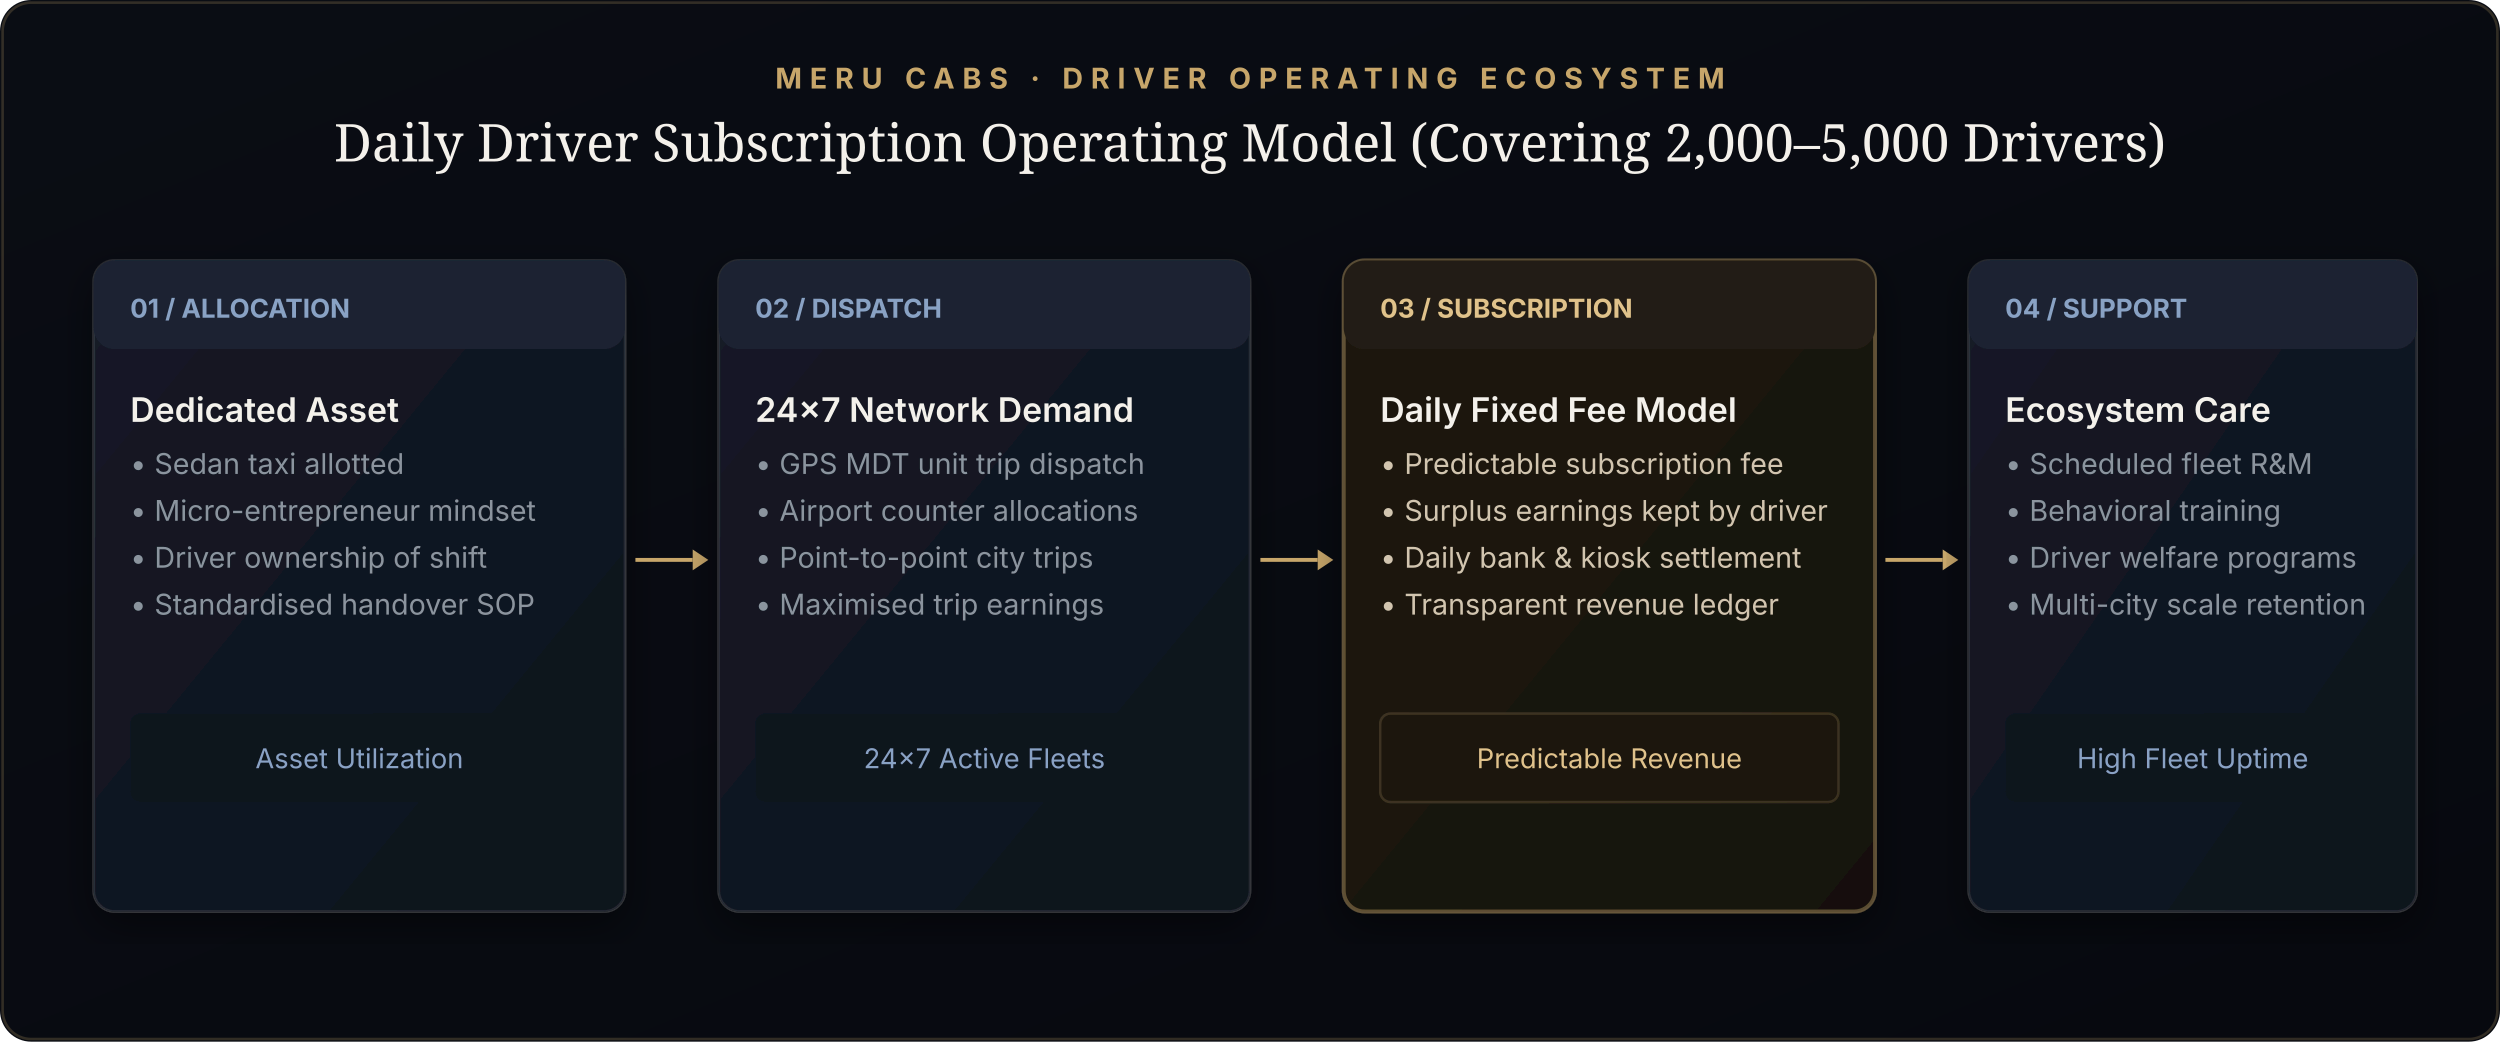
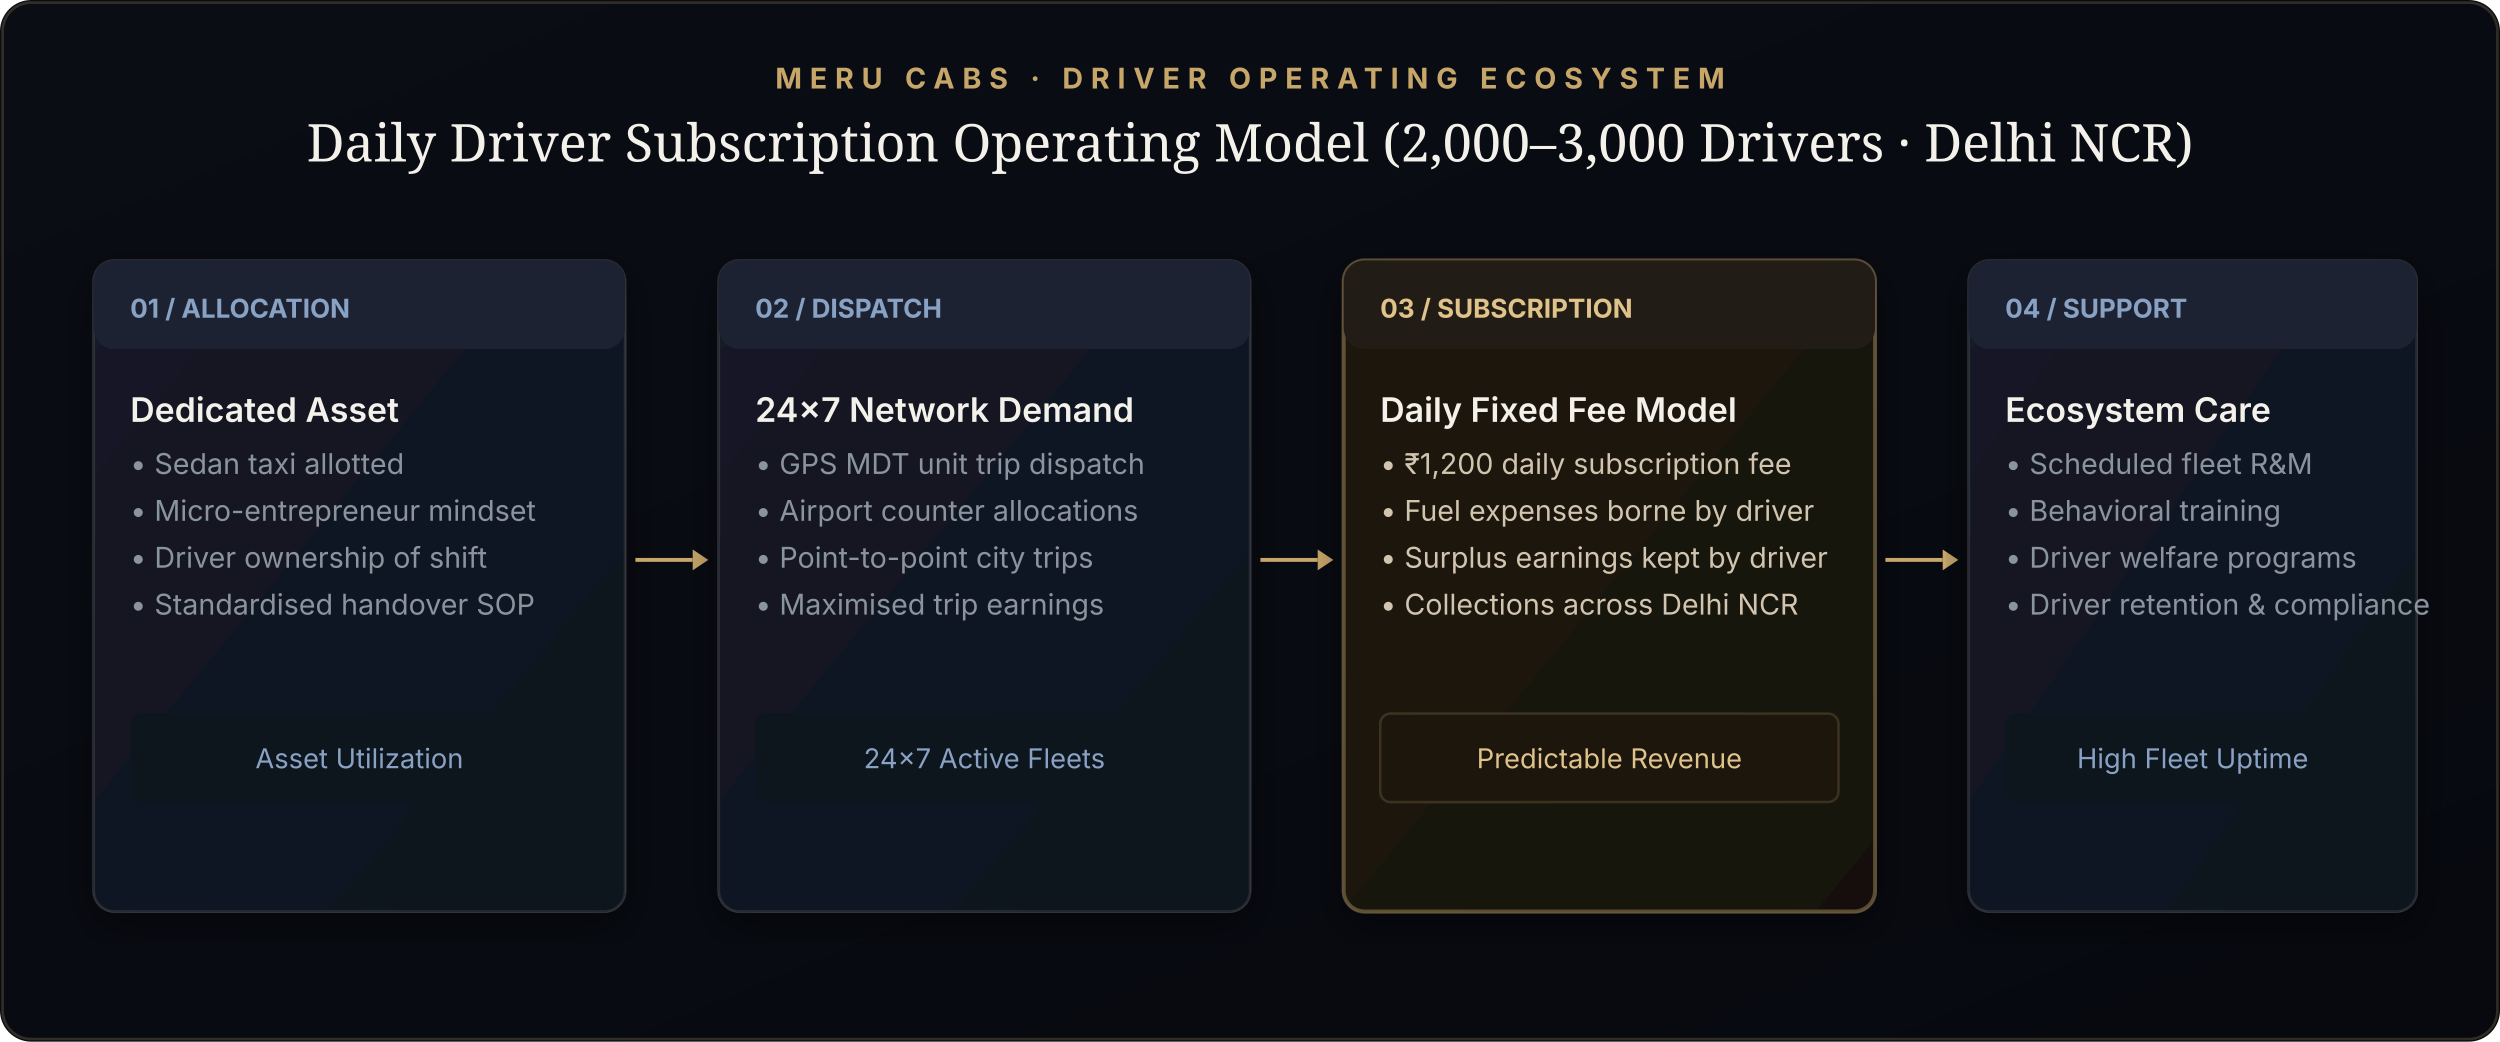
<svg xmlns="http://www.w3.org/2000/svg" viewBox="0 0 960 400" width="100%" height="100%" role="img" aria-label="Meru Cabs Daily Driver Subscription Operating Ecosystem">
  <defs>
    <linearGradient id="driverBg" x1="0%" y1="0%" x2="100%" y2="100%">
      <stop offset="0%" stop-color="#0a0d14" />
      <stop offset="100%" stop-color="#07090f" />
    </linearGradient>
    <linearGradient id="ecoPillar" x1="0%" y1="0%" x2="100%" y2="100%">
      <stop offset="0%" stop-color="#141a26" />
      <stop offset="100%" stop-color="#0e131d" />
    </linearGradient>
    <linearGradient id="ecoGold" x1="0%" y1="0%" x2="100%" y2="100%">
      <stop offset="0%" stop-color="#1f1a11" />
      <stop offset="100%" stop-color="#14110b" />
    </linearGradient>
    <filter id="ecoShadow" x="-5%" y="-5%" width="110%" height="110%">
      <feDropShadow dx="0" dy="6" stdDeviation="8" flood-color="#000" flood-opacity="0.45" />
    </filter>
  </defs>
  <rect width="960" height="400" fill="url(#driverBg)" rx="12" />
  <rect x="1" y="1" width="958" height="398" fill="none" stroke="rgba(199,166,106,0.22)" stroke-width="1" rx="11" />
  <text x="480" y="34" text-anchor="middle" fill="#c7a66a" font-family="Inter, sans-serif" font-size="11" font-weight="700" letter-spacing="3">MERU CABS · DRIVER OPERATING ECOSYSTEM</text>
-   <text x="480" y="62" text-anchor="middle" fill="#f4f1eb" font-family="Georgia, serif" font-size="20" font-weight="400">Daily Driver Subscription Operating Model (Covering 2,000–5,000 Drivers)</text>
+   <text x="480" y="62" text-anchor="middle" fill="#f4f1eb" font-family="Georgia, serif" font-size="20" font-weight="400">Daily Driver Subscription Operating Model (2,000–3,000 Drivers · Delhi NCR)</text>
  <g transform="translate(36, 100)" filter="url(#ecoShadow)">
    <rect width="204" height="250" rx="8" fill="url(#ecoPillar)" stroke="rgba(255,255,255,0.1)" stroke-width="1" />
    <rect x="0" y="0" width="204" height="34" rx="8" fill="#1c2333" />
    <text x="14" y="22" fill="#89a2c4" font-family="Inter, sans-serif" font-size="10" font-weight="700">01 / ALLOCATION</text>
    <g transform="translate(14, 50)">
      <text x="0" y="12" fill="#f4f1eb" font-family="Inter, sans-serif" font-size="13" font-weight="600">Dedicated Asset</text>
      <text x="0" y="32" fill="#8b949e" font-family="Inter, sans-serif" font-size="11">
        <tspan x="0" dy="0">• Sedan taxi allotted</tspan>
        <tspan x="0" dy="18">• Micro-entrepreneur mindset</tspan>
        <tspan x="0" dy="18">• Driver ownership of shift</tspan>
        <tspan x="0" dy="18">• Standardised handover SOP</tspan>
      </text>
      <rect x="0" y="124" width="176" height="34" rx="4" fill="#0f141f" />
      <text x="88" y="145" text-anchor="middle" fill="#89a2c4" font-family="Inter, sans-serif" font-size="10.5">Asset Utilization</text>
    </g>
  </g>
  <g transform="translate(244, 215)">
    <line x1="0" y1="0" x2="22" y2="0" stroke="#c7a66a" stroke-width="1.5" />
    <polygon points="22,-4 28,0 22,4" fill="#c7a66a" />
  </g>
  <g transform="translate(276, 100)" filter="url(#ecoShadow)">
    <rect width="204" height="250" rx="8" fill="url(#ecoPillar)" stroke="rgba(255,255,255,0.1)" stroke-width="1" />
    <rect x="0" y="0" width="204" height="34" rx="8" fill="#1c2333" />
    <text x="14" y="22" fill="#89a2c4" font-family="Inter, sans-serif" font-size="10" font-weight="700">02 / DISPATCH</text>
    <g transform="translate(14, 50)">
      <text x="0" y="12" fill="#f4f1eb" font-family="Inter, sans-serif" font-size="13" font-weight="600">24×7 Network Demand</text>
      <text x="0" y="32" fill="#8b949e" font-family="Inter, sans-serif" font-size="11">
        <tspan x="0" dy="0">• GPS MDT unit trip dispatch</tspan>
        <tspan x="0" dy="18">• Airport counter allocations</tspan>
        <tspan x="0" dy="18">• Point-to-point city trips</tspan>
        <tspan x="0" dy="18">• Maximised trip earnings</tspan>
      </text>
      <rect x="0" y="124" width="176" height="34" rx="4" fill="#0f141f" />
      <text x="88" y="145" text-anchor="middle" fill="#89a2c4" font-family="Inter, sans-serif" font-size="10.5">24×7 Active Fleets</text>
    </g>
  </g>
  <g transform="translate(484, 215)">
    <line x1="0" y1="0" x2="22" y2="0" stroke="#c7a66a" stroke-width="1.5" />
    <polygon points="22,-4 28,0 22,4" fill="#c7a66a" />
  </g>
  <g transform="translate(516, 100)" filter="url(#ecoShadow)">
    <rect width="204" height="250" rx="8" fill="url(#ecoGold)" stroke="rgba(199,166,106,0.4)" stroke-width="1.5" />
    <rect x="0" y="0" width="204" height="34" rx="8" fill="#241e13" />
    <text x="14" y="22" fill="#e0c28b" font-family="Inter, sans-serif" font-size="10" font-weight="700">03 / SUBSCRIPTION</text>
    <g transform="translate(14, 50)">
      <text x="0" y="12" fill="#f4f1eb" font-family="Inter, sans-serif" font-size="13" font-weight="600">Daily Fixed Fee Model</text>
      <text x="0" y="32" fill="#d2c5af" font-family="Inter, sans-serif" font-size="11">
-         <tspan x="0" dy="0">• Predictable subscription fee</tspan>
+         <tspan x="0" dy="0">• ₹1,200 daily subscription fee</tspan>
+         <tspan x="0" dy="18">• Fuel expenses borne by driver</tspan>
        <tspan x="0" dy="18">• Surplus earnings kept by driver</tspan>
-         <tspan x="0" dy="18">• Daily bank &amp; kiosk settlement</tspan>
-         <tspan x="0" dy="18">• Transparent revenue ledger</tspan>
+         <tspan x="0" dy="18">• Collections across Delhi NCR</tspan>
      </text>
      <rect x="0" y="124" width="176" height="34" rx="4" fill="#1a150e" stroke="rgba(199,166,106,0.2)" />
      <text x="88" y="145" text-anchor="middle" fill="#e0c28b" font-family="Inter, sans-serif" font-size="10.5">Predictable Revenue</text>
    </g>
  </g>
  <g transform="translate(724, 215)">
    <line x1="0" y1="0" x2="22" y2="0" stroke="#c7a66a" stroke-width="1.5" />
    <polygon points="22,-4 28,0 22,4" fill="#c7a66a" />
  </g>
  <g transform="translate(756, 100)" filter="url(#ecoShadow)">
    <rect width="172" height="250" rx="8" fill="url(#ecoPillar)" stroke="rgba(255,255,255,0.1)" stroke-width="1" />
    <rect x="0" y="0" width="172" height="34" rx="8" fill="#1c2333" />
    <text x="14" y="22" fill="#89a2c4" font-family="Inter, sans-serif" font-size="10" font-weight="700">04 / SUPPORT</text>
    <g transform="translate(14, 50)">
      <text x="0" y="12" fill="#f4f1eb" font-family="Inter, sans-serif" font-size="13" font-weight="600">Ecosystem Care</text>
      <text x="0" y="32" fill="#8b949e" font-family="Inter, sans-serif" font-size="11">
        <tspan x="0" dy="0">• Scheduled fleet R&amp;M</tspan>
        <tspan x="0" dy="18">• Behavioral training</tspan>
        <tspan x="0" dy="18">• Driver welfare programs</tspan>
-         <tspan x="0" dy="18">• Multi-city scale retention</tspan>
+         <tspan x="0" dy="18">• Driver retention &amp; compliance</tspan>
      </text>
      <rect x="0" y="124" width="144" height="34" rx="4" fill="#0f141f" />
      <text x="72" y="145" text-anchor="middle" fill="#89a2c4" font-family="Inter, sans-serif" font-size="10.5">High Fleet Uptime</text>
    </g>
  </g>
</svg>
